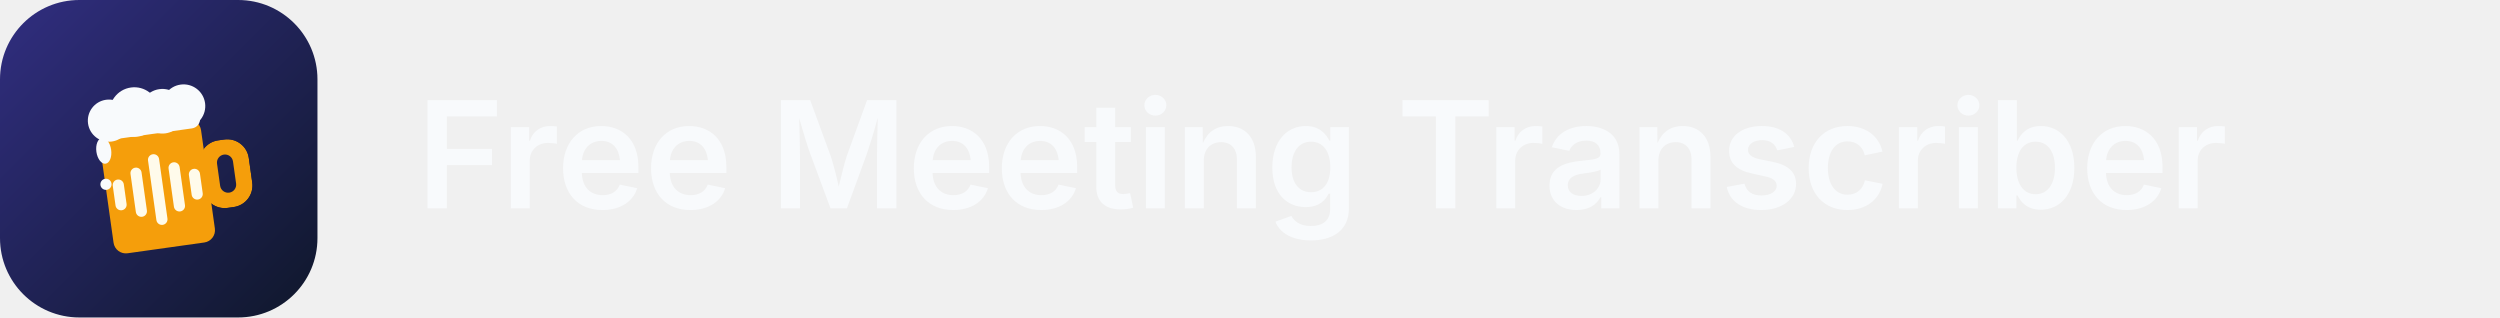
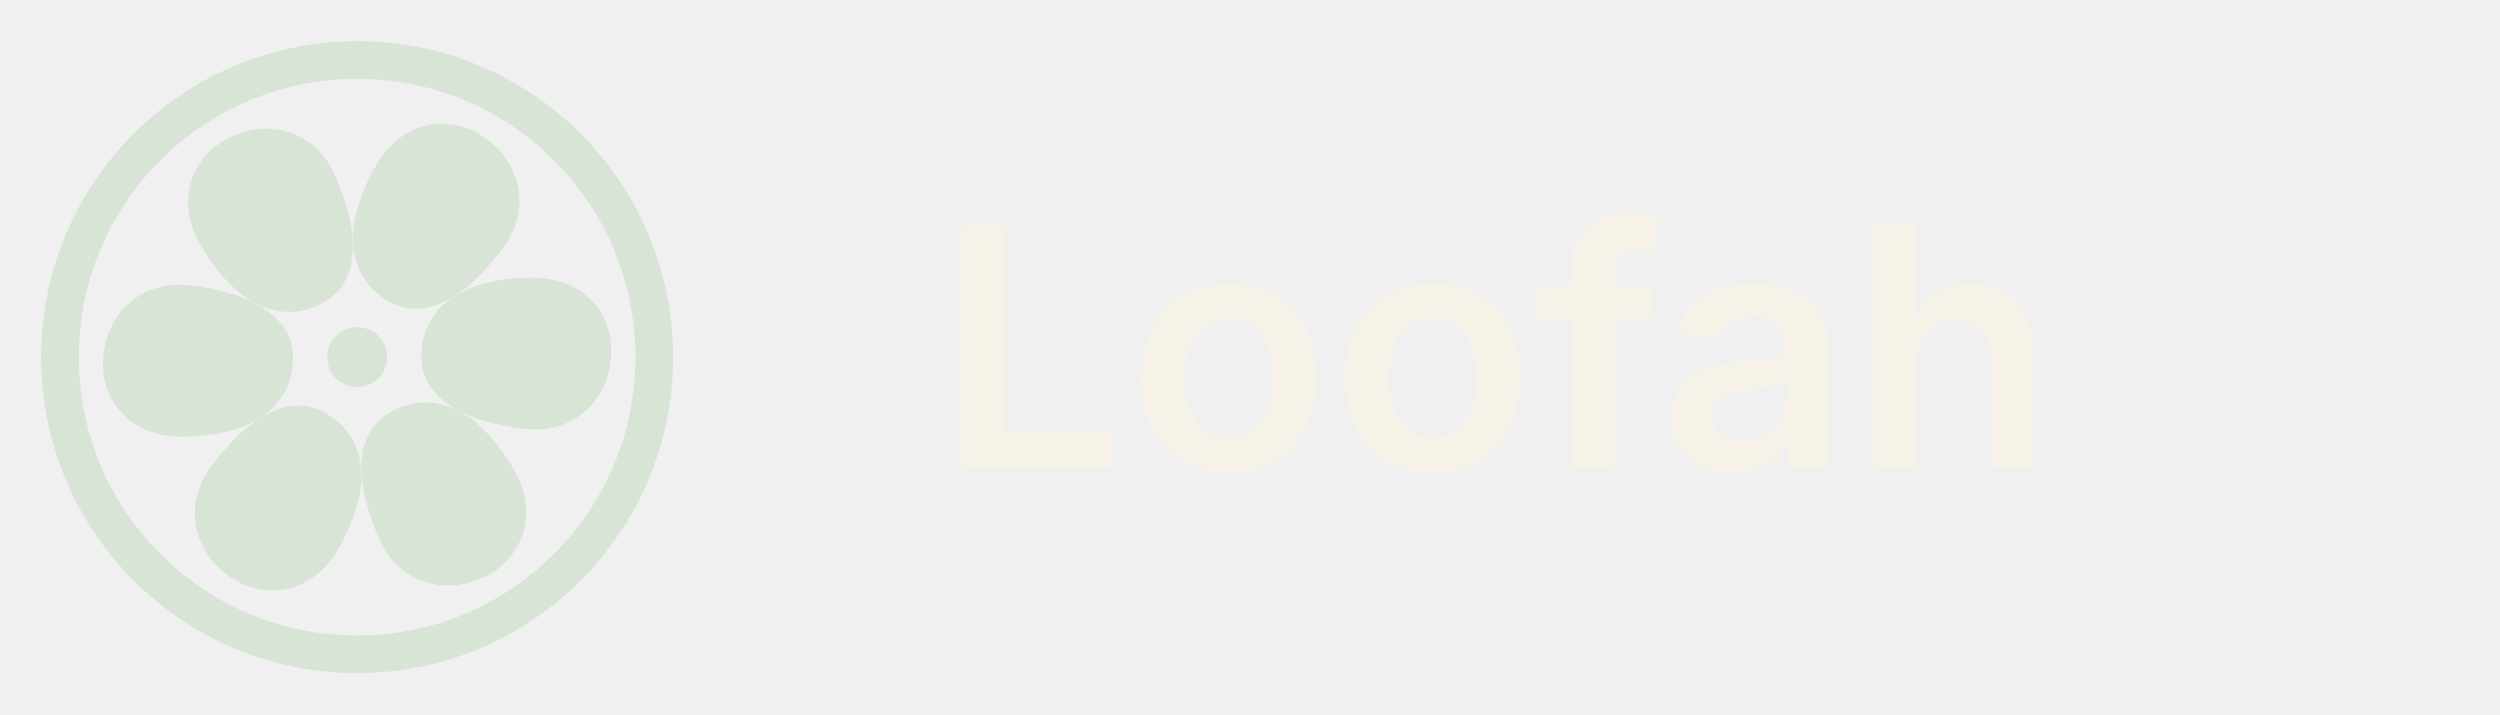
- <svg xmlns="http://www.w3.org/2000/svg" width="252" height="32" viewBox="0 0 252 32" fill="none">
-   <defs>
-     <linearGradient id="bg" x1="0" y1="0" x2="1" y2="1">
-       <stop offset="0" stop-color="#312e81" />
-       <stop offset="1" stop-color="#0f172a" />
-     </linearGradient>
-     <mask id="handle">
-       <rect x="640" y="480" width="160" height="220" rx="70" fill="white" />
-       <rect x="696" y="528" width="52" height="124" rx="26" fill="black" />
-     </mask>
-   </defs>
-   <g transform="scale(0.03125)">
-     <rect width="1024" height="1024" rx="256" fill="url(#bg)" />
-     <g transform="rotate(-8 512 512)">
-       <rect x="330" y="400" width="330" height="400" rx="40" fill="#f59e0b" />
-       <rect x="640" y="480" width="160" height="220" rx="70" fill="#f59e0b" mask="url(#handle)" />
-       <g fill="#fffbeb">
-         <rect x="353" y="560" width="36" height="100" rx="18" />
-         <rect x="415" y="530" width="36" height="160" rx="18" />
-         <rect x="477" y="495" width="36" height="230" rx="18" />
-         <rect x="539" y="530" width="36" height="160" rx="18" />
-         <rect x="601" y="560" width="36" height="100" rx="18" />
-       </g>
-       <g fill="#f8fafc">
-         <rect x="328" y="368" width="334" height="62" rx="30" />
-         <circle cx="370" cy="368" r="68" />
-         <circle cx="455" cy="352" r="80" />
-         <circle cx="545" cy="362" r="72" />
-         <circle cx="615" cy="355" r="70" />
-         <ellipse cx="340" cy="462" rx="24" ry="42" />
-         <circle cx="332" cy="570" r="18" />
-       </g>
-     </g>
+ <svg xmlns="http://www.w3.org/2000/svg" width="112" height="32" viewBox="0 0 112 32" fill="none">
+   <g transform="scale(0.03125)" fill="#d8e4d6">
+     <circle cx="512" cy="512" r="426" fill="none" stroke="#d8e4d6" stroke-width="54" />
+     <path id="petal" d="M604 512C604 441 662 398 765 398C835 398 881 449 876 512C871 576 821 622 754 615C661 605 604 568 604 512Z" />
+     <use href="#petal" transform="rotate(60 512 512)" />
+     <use href="#petal" transform="rotate(120 512 512)" />
+     <use href="#petal" transform="rotate(180 512 512)" />
+     <use href="#petal" transform="rotate(240 512 512)" />
+     <use href="#petal" transform="rotate(300 512 512)" />
+     <circle cx="512" cy="512" r="43" />
  </g>
-   <text x="42" y="21" fill="#f8fafc" font-family="Inter, ui-sans-serif, system-ui, sans-serif" font-size="15" font-weight="600">Free Meeting Transcriber</text>
+   <text x="42" y="21" fill="#f7f2e8" font-family="Inter, ui-sans-serif, system-ui, sans-serif" font-size="15" font-weight="600">Loofah</text>
</svg>
